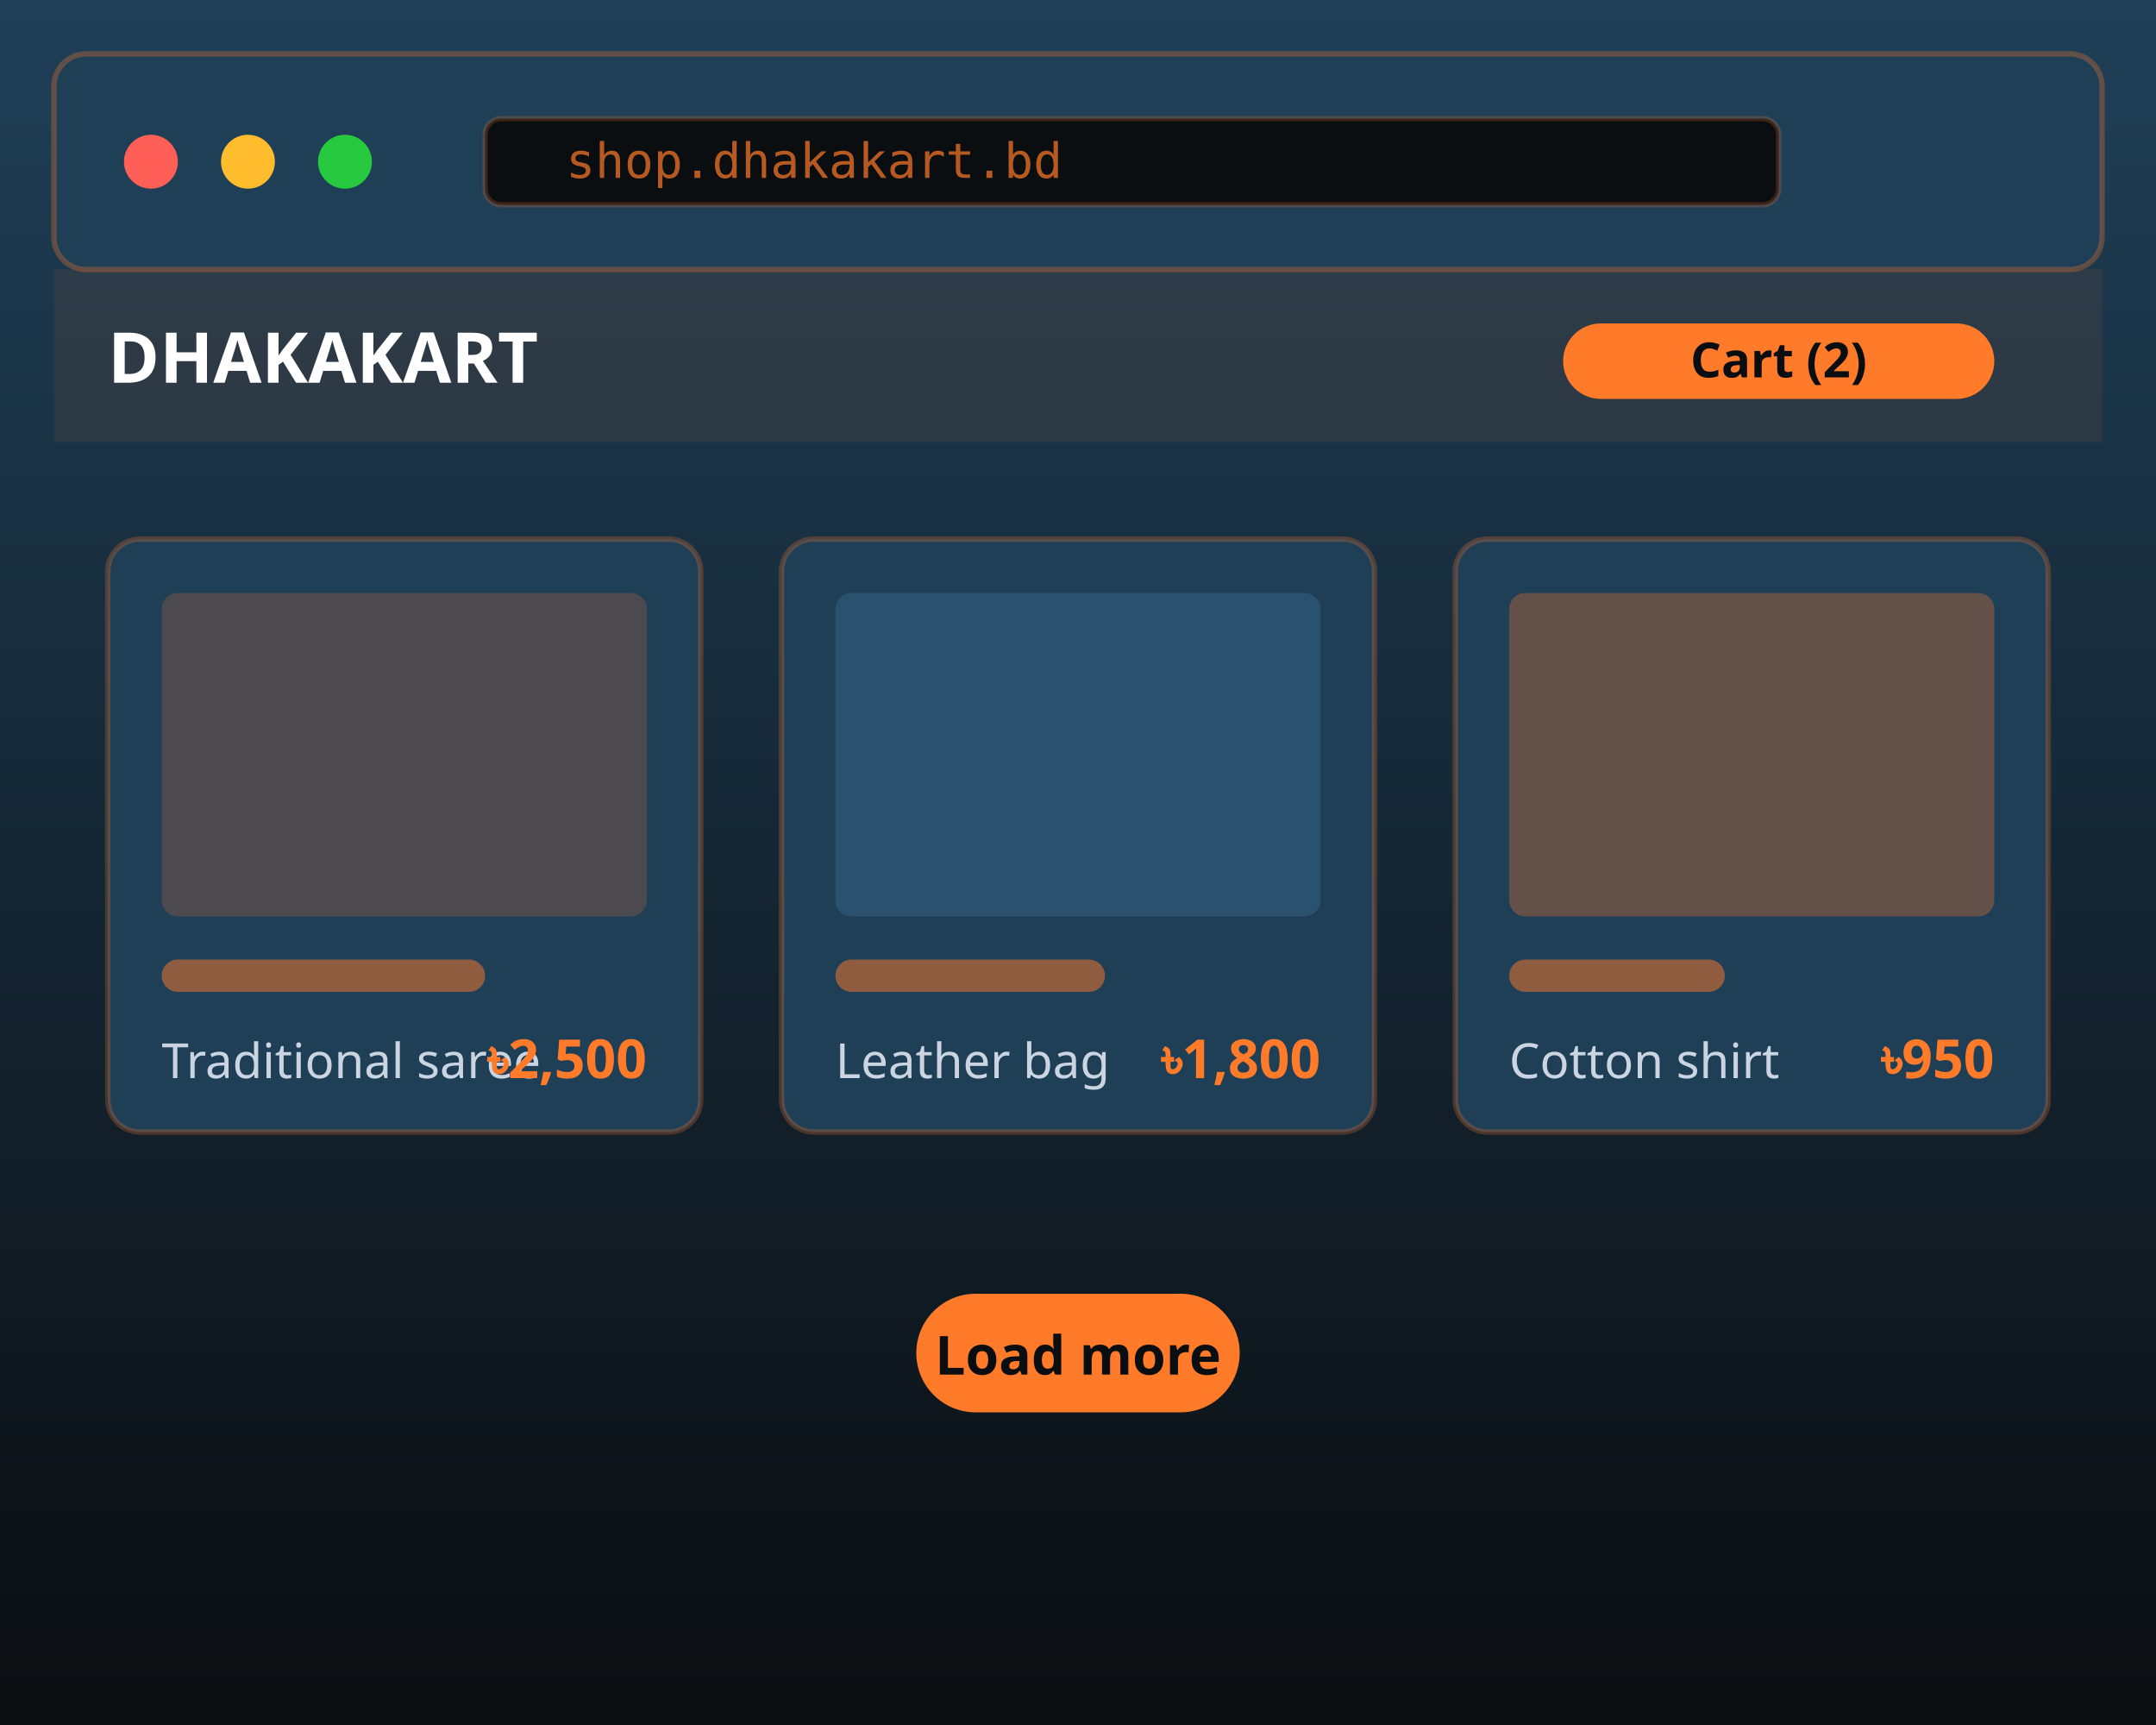
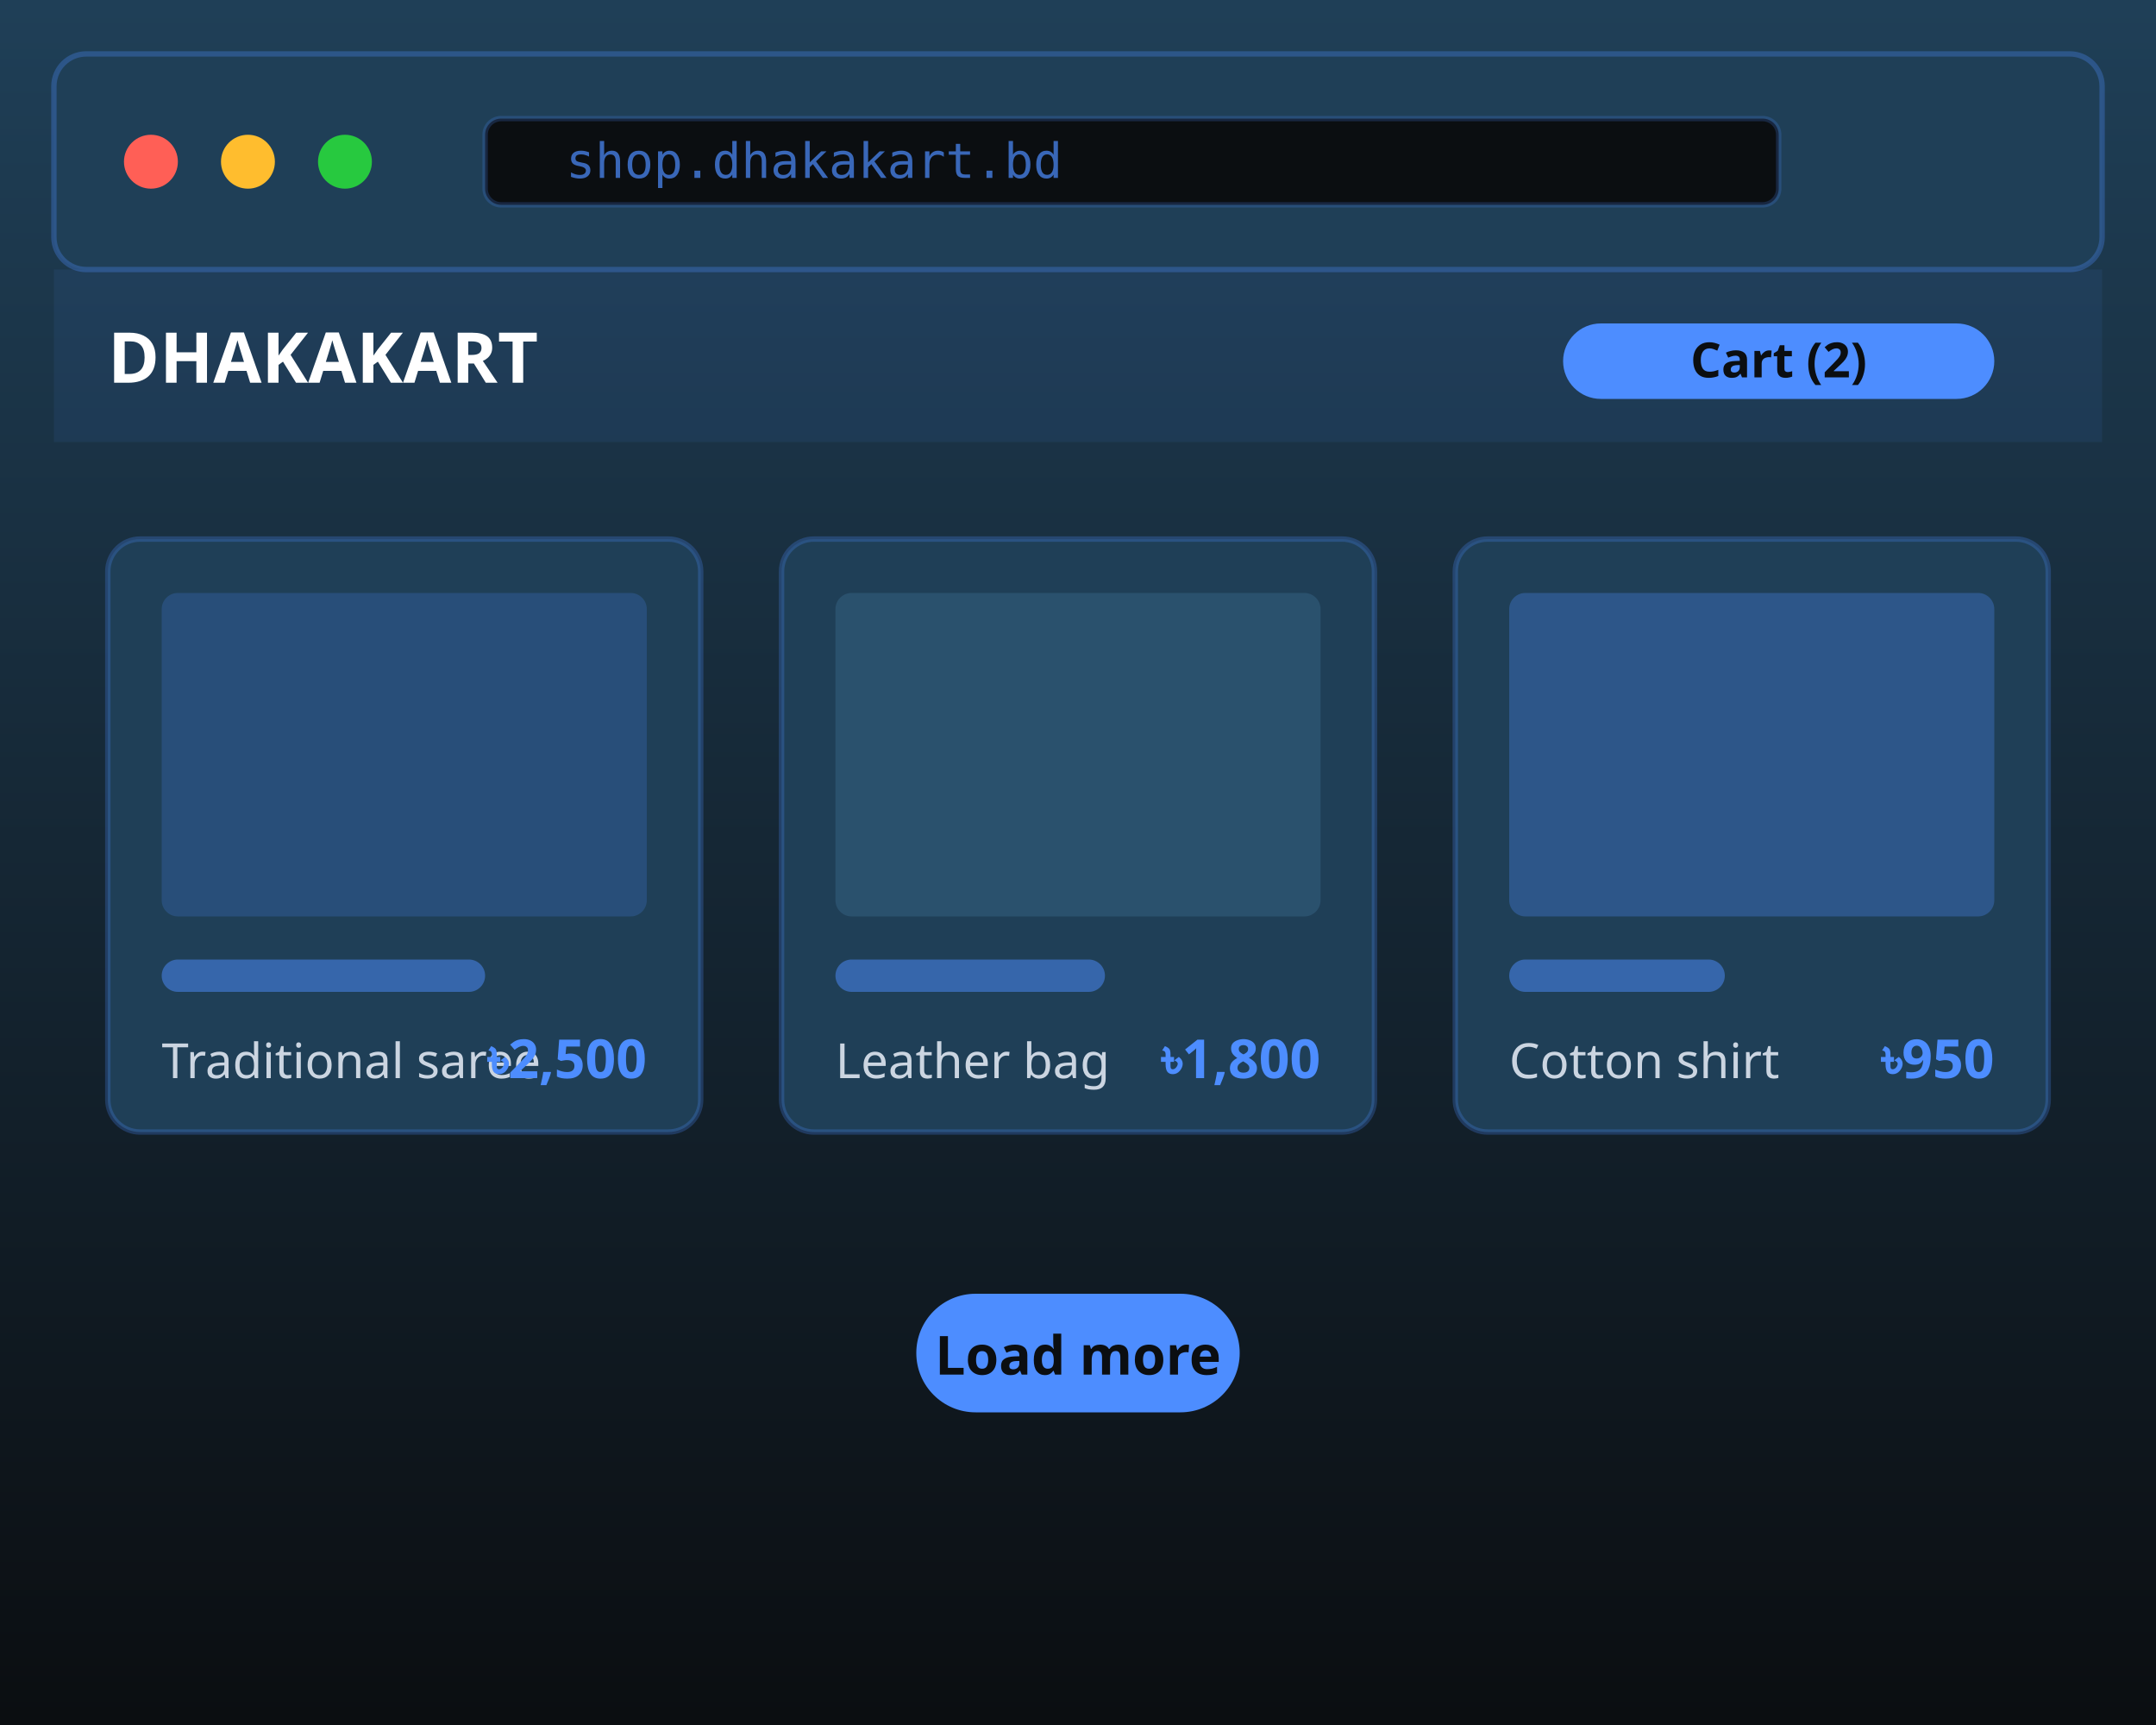
<svg xmlns="http://www.w3.org/2000/svg" viewBox="0 0 400 320">
  <defs>
    <linearGradient id="bg-os" x1="0" y1="0" x2="0" y2="1">
      <stop offset="0%" stop-color="#1f3f57" />
      <stop offset="100%" stop-color="#0b0e11" />
    </linearGradient>
  </defs>
  <rect width="400" height="320" fill="url(#bg-os)" />
-   <rect x="10" y="10" width="380" height="40" rx="6" fill="#1f3f57" stroke="#ff7a29" stroke-opacity="0.3" />
+   <rect x="10" y="10" width="380" height="40" rx="6" fill="#1f3f57" stroke="#4d8dff" stroke-opacity="0.3" />
  <circle cx="28" cy="30" r="5" fill="#ff5f56" />
  <circle cx="46" cy="30" r="5" fill="#ffbd2e" />
  <circle cx="64" cy="30" r="5" fill="#27c93f" />
-   <rect x="90" y="22" width="240" height="16" rx="3" fill="#0b0e11" stroke="#ff7a29" stroke-opacity="0.2" />
-   <text x="105" y="33" font-family="monospace" font-size="9" fill="#ff7a29" opacity="0.7">shop.dhakakart.bd</text>
-   <rect x="10" y="50" width="380" height="32" fill="#ff7a29" fill-opacity="0.08" />
+   <rect x="90" y="22" width="240" height="16" rx="3" fill="#0b0e11" stroke="#4d8dff" stroke-opacity="0.2" />
+   <text x="105" y="33" font-family="monospace" font-size="9" fill="#4d8dff" opacity="0.7">shop.dhakakart.bd</text>
+   <rect x="10" y="50" width="380" height="32" fill="#4d8dff" fill-opacity="0.08" />
  <text x="20" y="71" font-family="sans-serif" font-size="13" font-weight="bold" fill="#ffffff">DHAKAKART</text>
-   <rect x="290" y="60" width="80" height="14" rx="7" fill="#ff7a29" />
+   <rect x="290" y="60" width="80" height="14" rx="7" fill="#4d8dff" />
  <text x="330" y="70" text-anchor="middle" font-family="sans-serif" font-size="9" font-weight="bold" fill="#0b0e11">Cart (2)</text>
  <g transform="translate(20,100)">
-     <rect x="0" y="0" width="110" height="110" rx="6" fill="#1f3f57" stroke="#ff7a29" stroke-opacity="0.25" />
-     <rect x="10" y="10" width="90" height="60" rx="3" fill="#ff7a29" opacity="0.2" />
-     <rect x="10" y="78" width="60" height="6" rx="3" fill="#ff7a29" opacity="0.5" />
+     <rect x="0" y="0" width="110" height="110" rx="6" fill="#1f3f57" stroke="#4d8dff" stroke-opacity="0.25" />
+     <rect x="10" y="10" width="90" height="60" rx="3" fill="#4d8dff" opacity="0.2" />
+     <rect x="10" y="78" width="60" height="6" rx="3" fill="#4d8dff" opacity="0.5" />
    <text x="10" y="100" font-family="sans-serif" font-size="9" fill="#cbd5e1">Traditional saree</text>
-     <text x="100" y="100" text-anchor="end" font-family="sans-serif" font-size="10" font-weight="bold" fill="#ff7a29">৳2,500</text>
+     <text x="100" y="100" text-anchor="end" font-family="sans-serif" font-size="10" font-weight="bold" fill="#4d8dff">৳2,500</text>
  </g>
  <g transform="translate(145,100)">
-     <rect x="0" y="0" width="110" height="110" rx="6" fill="#1f3f57" stroke="#ff7a29" stroke-opacity="0.25" />
+     <rect x="0" y="0" width="110" height="110" rx="6" fill="#1f3f57" stroke="#4d8dff" stroke-opacity="0.25" />
    <rect x="10" y="10" width="90" height="60" rx="3" fill="#4c86b0" opacity="0.25" />
-     <rect x="10" y="78" width="50" height="6" rx="3" fill="#ff7a29" opacity="0.5" />
+     <rect x="10" y="78" width="50" height="6" rx="3" fill="#4d8dff" opacity="0.5" />
    <text x="10" y="100" font-family="sans-serif" font-size="9" fill="#cbd5e1">Leather bag</text>
-     <text x="100" y="100" text-anchor="end" font-family="sans-serif" font-size="10" font-weight="bold" fill="#ff7a29">৳1,800</text>
+     <text x="100" y="100" text-anchor="end" font-family="sans-serif" font-size="10" font-weight="bold" fill="#4d8dff">৳1,800</text>
  </g>
  <g transform="translate(270,100)">
-     <rect x="0" y="0" width="110" height="110" rx="6" fill="#1f3f57" stroke="#ff7a29" stroke-opacity="0.25" />
-     <rect x="10" y="10" width="90" height="60" rx="3" fill="#ff7a29" opacity="0.3" />
-     <rect x="10" y="78" width="40" height="6" rx="3" fill="#ff7a29" opacity="0.5" />
+     <rect x="0" y="0" width="110" height="110" rx="6" fill="#1f3f57" stroke="#4d8dff" stroke-opacity="0.25" />
+     <rect x="10" y="10" width="90" height="60" rx="3" fill="#4d8dff" opacity="0.3" />
+     <rect x="10" y="78" width="40" height="6" rx="3" fill="#4d8dff" opacity="0.5" />
    <text x="10" y="100" font-family="sans-serif" font-size="9" fill="#cbd5e1">Cotton shirt</text>
-     <text x="100" y="100" text-anchor="end" font-family="sans-serif" font-size="10" font-weight="bold" fill="#ff7a29">৳950</text>
+     <text x="100" y="100" text-anchor="end" font-family="sans-serif" font-size="10" font-weight="bold" fill="#4d8dff">৳950</text>
  </g>
-   <rect x="170" y="240" width="60" height="22" rx="11" fill="#ff7a29" />
+   <rect x="170" y="240" width="60" height="22" rx="11" fill="#4d8dff" />
  <text x="200" y="255" text-anchor="middle" font-family="sans-serif" font-size="10" fill="#0b0e11" font-weight="bold">Load more</text>
</svg>
